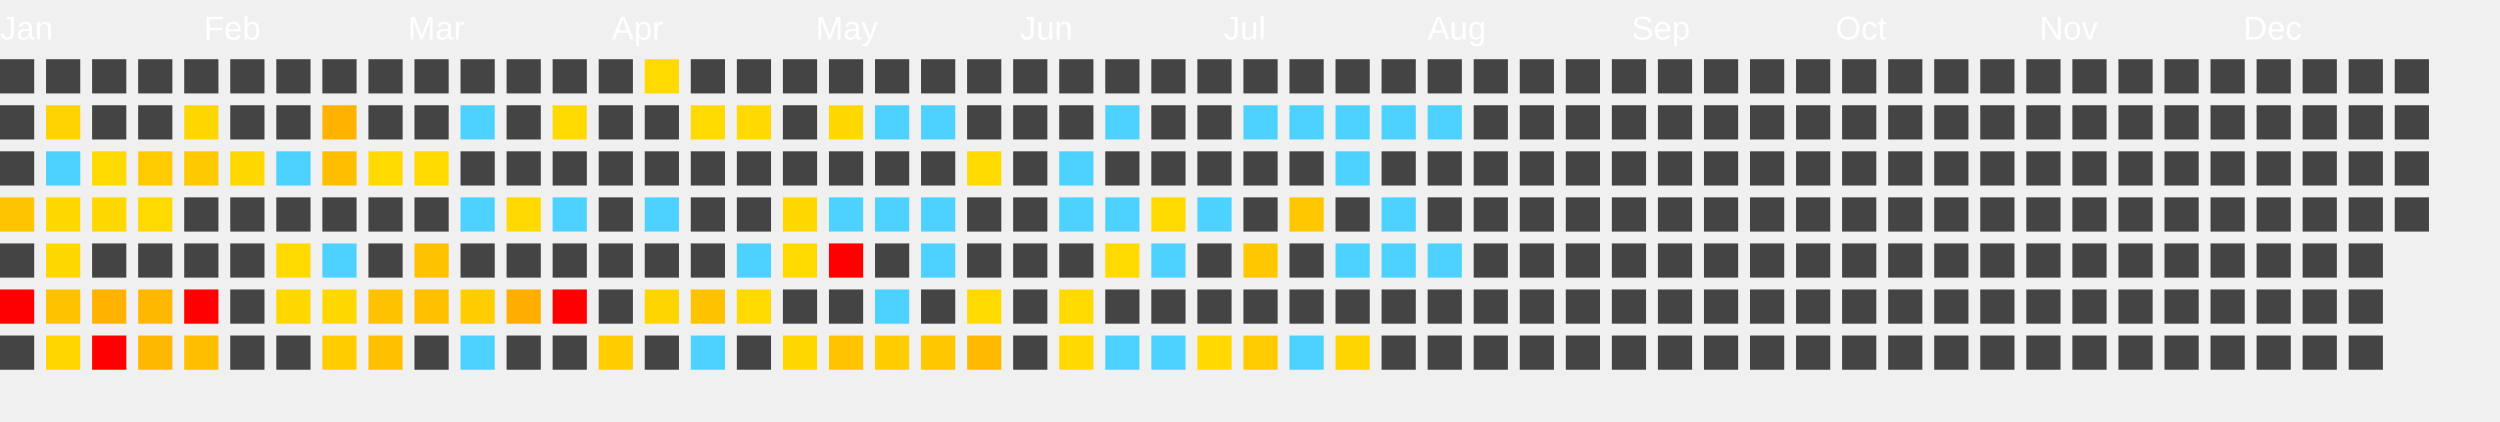
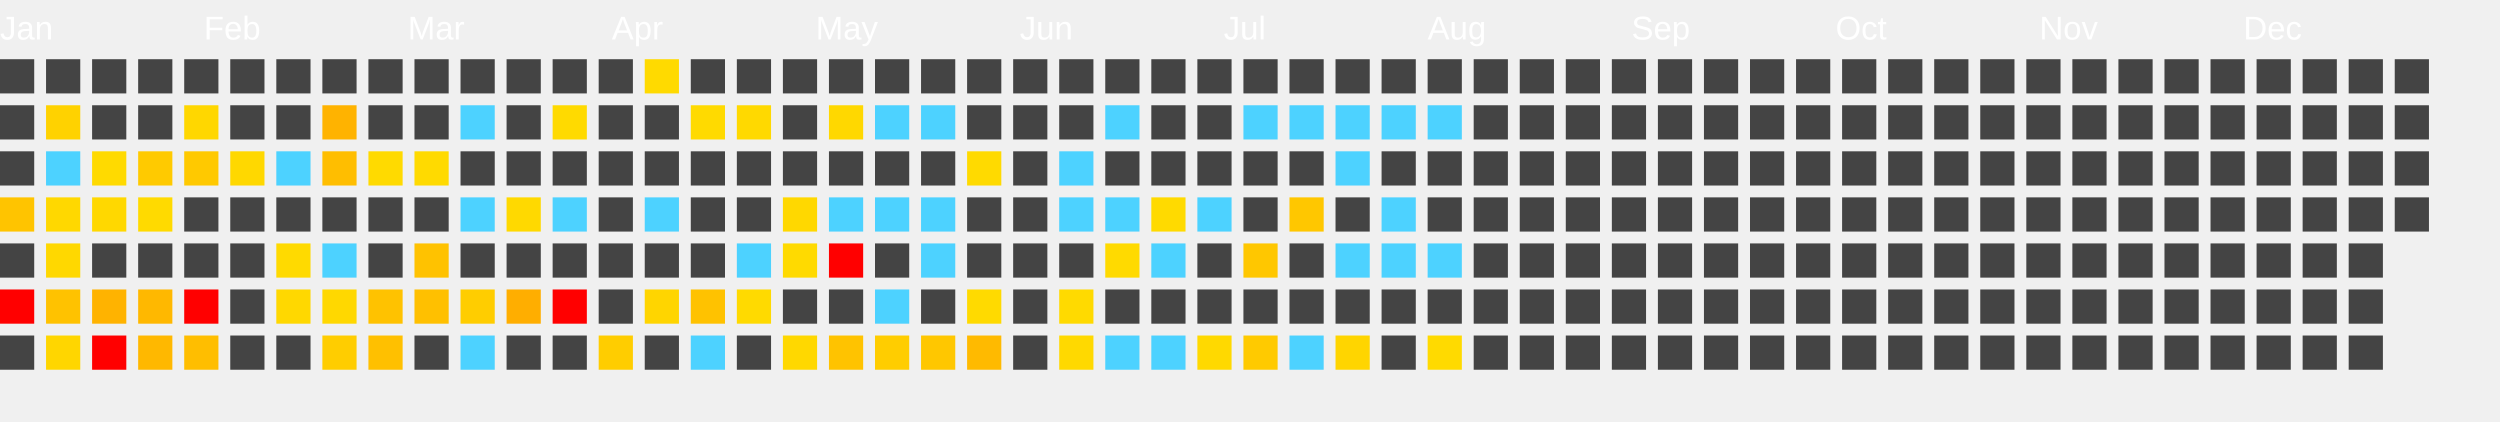
<svg xmlns="http://www.w3.org/2000/svg" baseProfile="full" height="32mm" version="1.1" viewBox="0,0,190,32" width="190mm">
  <defs />
  <rect fill="none" height="32" width="190" x="0" y="0" />
  <text fill="#FFFFFF" style="font-size:2.5px; font-family:Arial" x="0.0" y="3.0">Jan</text>
  <text fill="#FFFFFF" style="font-size:2.5px; font-family:Arial" x="15.5" y="3.0">Feb</text>
  <text fill="#FFFFFF" style="font-size:2.5px; font-family:Arial" x="31.0" y="3.0">Mar</text>
  <text fill="#FFFFFF" style="font-size:2.5px; font-family:Arial" x="46.5" y="3.0">Apr</text>
  <text fill="#FFFFFF" style="font-size:2.5px; font-family:Arial" x="62.0" y="3.0">May</text>
  <text fill="#FFFFFF" style="font-size:2.5px; font-family:Arial" x="77.5" y="3.0">Jun</text>
  <text fill="#FFFFFF" style="font-size:2.5px; font-family:Arial" x="93.0" y="3.0">Jul</text>
  <text fill="#FFFFFF" style="font-size:2.5px; font-family:Arial" x="108.5" y="3.0">Aug</text>
  <text fill="#FFFFFF" style="font-size:2.5px; font-family:Arial" x="124.0" y="3.0">Sep</text>
  <text fill="#FFFFFF" style="font-size:2.5px; font-family:Arial" x="139.5" y="3.0">Oct</text>
  <text fill="#FFFFFF" style="font-size:2.5px; font-family:Arial" x="155.0" y="3.0">Nov</text>
  <text fill="#FFFFFF" style="font-size:2.5px; font-family:Arial" x="170.5" y="3.0">Dec</text>
  <rect fill="#444444" height="2.6" width="2.6" x="0.0" y="4.5" />
  <rect fill="#444444" height="2.6" width="2.6" x="0.0" y="8.0" />
  <rect fill="#444444" height="2.6" width="2.6" x="0.0" y="11.5" />
  <rect fill="#ffc400" height="2.6" width="2.6" x="0.0" y="15.0" />
  <rect fill="#444444" height="2.6" width="2.6" x="0.0" y="18.5" />
  <rect fill="red" height="2.6" width="2.6" x="0.0" y="22.0" />
  <rect fill="#444444" height="2.6" width="2.6" x="0.0" y="25.5" />
  <rect fill="#444444" height="2.6" width="2.6" x="3.5" y="4.5" />
  <rect fill="#ffd200" height="2.6" width="2.6" x="3.5" y="8.0" />
  <rect fill="#4dd2ff" height="2.6" width="2.6" x="3.5" y="11.5" />
  <rect fill="#ffd800" height="2.6" width="2.6" x="3.5" y="15.0" />
  <rect fill="#ffd800" height="2.6" width="2.6" x="3.5" y="18.5" />
  <rect fill="#ffc200" height="2.6" width="2.6" x="3.5" y="22.0" />
  <rect fill="#ffd600" height="2.6" width="2.6" x="3.5" y="25.5" />
  <rect fill="#444444" height="2.6" width="2.6" x="7.0" y="4.5" />
  <rect fill="#444444" height="2.6" width="2.6" x="7.0" y="8.0" />
  <rect fill="#ffda00" height="2.6" width="2.6" x="7.0" y="11.5" />
  <rect fill="#ffd800" height="2.6" width="2.6" x="7.0" y="15.0" />
  <rect fill="#444444" height="2.6" width="2.6" x="7.0" y="18.5" />
  <rect fill="#ffb300" height="2.6" width="2.6" x="7.0" y="22.0" />
  <rect fill="red" height="2.6" width="2.6" x="7.0" y="25.5" />
  <rect fill="#444444" height="2.6" width="2.6" x="10.5" y="4.5" />
  <rect fill="#444444" height="2.6" width="2.6" x="10.5" y="8.0" />
  <rect fill="#ffca00" height="2.6" width="2.6" x="10.5" y="11.5" />
  <rect fill="#ffda00" height="2.6" width="2.6" x="10.5" y="15.0" />
  <rect fill="#444444" height="2.6" width="2.6" x="10.5" y="18.5" />
  <rect fill="#ffb800" height="2.6" width="2.6" x="10.5" y="22.0" />
  <rect fill="#ffb800" height="2.6" width="2.6" x="10.5" y="25.5" />
  <rect fill="#444444" height="2.6" width="2.6" x="14.0" y="4.5" />
  <rect fill="#ffd700" height="2.6" width="2.6" x="14.0" y="8.0" />
  <rect fill="#ffc900" height="2.6" width="2.6" x="14.0" y="11.5" />
  <rect fill="#444444" height="2.6" width="2.6" x="14.0" y="15.0" />
  <rect fill="#444444" height="2.6" width="2.6" x="14.0" y="18.5" />
  <rect fill="red" height="2.6" width="2.6" x="14.0" y="22.0" />
  <rect fill="#ffbe00" height="2.6" width="2.6" x="14.0" y="25.5" />
  <rect fill="#444444" height="2.6" width="2.6" x="17.5" y="4.5" />
  <rect fill="#444444" height="2.6" width="2.6" x="17.5" y="8.0" />
  <rect fill="#ffd800" height="2.6" width="2.6" x="17.5" y="11.5" />
  <rect fill="#444444" height="2.6" width="2.6" x="17.5" y="15.0" />
  <rect fill="#444444" height="2.6" width="2.6" x="17.5" y="18.5" />
  <rect fill="#444444" height="2.6" width="2.6" x="17.5" y="22.0" />
  <rect fill="#444444" height="2.6" width="2.6" x="17.5" y="25.5" />
  <rect fill="#444444" height="2.6" width="2.6" x="21.0" y="4.5" />
  <rect fill="#444444" height="2.6" width="2.6" x="21.0" y="8.0" />
  <rect fill="#4dd2ff" height="2.6" width="2.6" x="21.0" y="11.5" />
  <rect fill="#444444" height="2.6" width="2.6" x="21.0" y="15.0" />
  <rect fill="#ffda00" height="2.6" width="2.6" x="21.0" y="18.5" />
  <rect fill="#ffd800" height="2.6" width="2.6" x="21.0" y="22.0" />
  <rect fill="#444444" height="2.6" width="2.6" x="21.0" y="25.5" />
  <rect fill="#444444" height="2.6" width="2.6" x="24.5" y="4.5" />
  <rect fill="#ffb300" height="2.6" width="2.6" x="24.5" y="8.0" />
  <rect fill="#ffbe00" height="2.6" width="2.6" x="24.5" y="11.5" />
  <rect fill="#444444" height="2.6" width="2.6" x="24.5" y="15.0" />
  <rect fill="#4dd2ff" height="2.6" width="2.6" x="24.5" y="18.5" />
  <rect fill="#ffd800" height="2.6" width="2.6" x="24.5" y="22.0" />
  <rect fill="#ffcd00" height="2.6" width="2.6" x="24.5" y="25.5" />
  <rect fill="#444444" height="2.6" width="2.6" x="28.0" y="4.5" />
  <rect fill="#444444" height="2.6" width="2.6" x="28.0" y="8.0" />
  <rect fill="#ffda00" height="2.6" width="2.6" x="28.0" y="11.5" />
  <rect fill="#444444" height="2.6" width="2.6" x="28.0" y="15.0" />
  <rect fill="#444444" height="2.6" width="2.6" x="28.0" y="18.5" />
  <rect fill="#ffc200" height="2.6" width="2.6" x="28.0" y="22.0" />
  <rect fill="#ffc000" height="2.6" width="2.6" x="28.0" y="25.5" />
  <rect fill="#444444" height="2.6" width="2.6" x="31.5" y="4.5" />
  <rect fill="#444444" height="2.6" width="2.6" x="31.5" y="8.0" />
  <rect fill="#ffda00" height="2.6" width="2.6" x="31.5" y="11.5" />
  <rect fill="#444444" height="2.6" width="2.6" x="31.5" y="15.0" />
  <rect fill="#ffc200" height="2.6" width="2.6" x="31.5" y="18.5" />
  <rect fill="#ffc000" height="2.6" width="2.6" x="31.5" y="22.0" />
  <rect fill="#444444" height="2.6" width="2.6" x="31.5" y="25.5" />
  <rect fill="#444444" height="2.6" width="2.6" x="35.0" y="4.5" />
  <rect fill="#4dd2ff" height="2.6" width="2.6" x="35.0" y="8.0" />
  <rect fill="#444444" height="2.6" width="2.6" x="35.0" y="11.5" />
  <rect fill="#4dd2ff" height="2.6" width="2.6" x="35.0" y="15.0" />
  <rect fill="#444444" height="2.6" width="2.6" x="35.0" y="18.5" />
  <rect fill="#ffcd00" height="2.6" width="2.6" x="35.0" y="22.0" />
  <rect fill="#4dd2ff" height="2.6" width="2.6" x="35.0" y="25.5" />
  <rect fill="#444444" height="2.6" width="2.6" x="38.5" y="4.5" />
  <rect fill="#444444" height="2.6" width="2.6" x="38.5" y="8.0" />
  <rect fill="#444444" height="2.6" width="2.6" x="38.5" y="11.5" />
  <rect fill="#ffd900" height="2.6" width="2.6" x="38.5" y="15.0" />
  <rect fill="#444444" height="2.6" width="2.6" x="38.5" y="18.5" />
  <rect fill="#ffae00" height="2.6" width="2.6" x="38.5" y="22.0" />
  <rect fill="#444444" height="2.6" width="2.6" x="38.5" y="25.5" />
  <rect fill="#444444" height="2.6" width="2.6" x="42.0" y="4.5" />
  <rect fill="#ffda00" height="2.6" width="2.6" x="42.0" y="8.0" />
  <rect fill="#444444" height="2.6" width="2.6" x="42.0" y="11.5" />
  <rect fill="#4dd2ff" height="2.6" width="2.6" x="42.0" y="15.0" />
  <rect fill="#444444" height="2.6" width="2.6" x="42.0" y="18.5" />
  <rect fill="red" height="2.6" width="2.6" x="42.0" y="22.0" />
  <rect fill="#444444" height="2.6" width="2.6" x="42.0" y="25.5" />
  <rect fill="#444444" height="2.6" width="2.6" x="45.5" y="4.5" />
  <rect fill="#444444" height="2.6" width="2.6" x="45.5" y="8.0" />
  <rect fill="#444444" height="2.6" width="2.6" x="45.5" y="11.5" />
  <rect fill="#444444" height="2.6" width="2.6" x="45.5" y="15.0" />
  <rect fill="#444444" height="2.6" width="2.6" x="45.5" y="18.5" />
  <rect fill="#444444" height="2.6" width="2.6" x="45.5" y="22.0" />
  <rect fill="#ffcd00" height="2.6" width="2.6" x="45.5" y="25.5" />
  <rect fill="#ffda00" height="2.6" width="2.6" x="49.0" y="4.5" />
  <rect fill="#444444" height="2.6" width="2.6" x="49.0" y="8.0" />
  <rect fill="#444444" height="2.6" width="2.6" x="49.0" y="11.5" />
  <rect fill="#4dd2ff" height="2.6" width="2.6" x="49.0" y="15.0" />
  <rect fill="#444444" height="2.6" width="2.6" x="49.0" y="18.5" />
  <rect fill="#ffd500" height="2.6" width="2.6" x="49.0" y="22.0" />
  <rect fill="#444444" height="2.6" width="2.6" x="49.0" y="25.5" />
  <rect fill="#444444" height="2.6" width="2.6" x="52.5" y="4.5" />
  <rect fill="#ffda00" height="2.6" width="2.6" x="52.5" y="8.0" />
  <rect fill="#444444" height="2.6" width="2.6" x="52.5" y="11.5" />
  <rect fill="#444444" height="2.6" width="2.6" x="52.5" y="15.0" />
  <rect fill="#444444" height="2.6" width="2.6" x="52.5" y="18.5" />
  <rect fill="#ffc200" height="2.6" width="2.6" x="52.5" y="22.0" />
  <rect fill="#4dd2ff" height="2.6" width="2.6" x="52.5" y="25.5" />
  <rect fill="#444444" height="2.6" width="2.6" x="56.0" y="4.5" />
  <rect fill="#ffd900" height="2.6" width="2.6" x="56.0" y="8.0" />
  <rect fill="#444444" height="2.6" width="2.6" x="56.0" y="11.5" />
  <rect fill="#444444" height="2.6" width="2.6" x="56.0" y="15.0" />
  <rect fill="#4dd2ff" height="2.6" width="2.6" x="56.0" y="18.5" />
  <rect fill="#ffda00" height="2.6" width="2.6" x="56.0" y="22.0" />
  <rect fill="#444444" height="2.6" width="2.6" x="56.0" y="25.5" />
  <rect fill="#444444" height="2.6" width="2.6" x="59.5" y="4.5" />
  <rect fill="#444444" height="2.6" width="2.6" x="59.5" y="8.0" />
  <rect fill="#444444" height="2.6" width="2.6" x="59.5" y="11.5" />
  <rect fill="#ffd800" height="2.6" width="2.6" x="59.5" y="15.0" />
  <rect fill="#ffda00" height="2.6" width="2.6" x="59.5" y="18.5" />
  <rect fill="#444444" height="2.6" width="2.6" x="59.5" y="22.0" />
  <rect fill="#ffd800" height="2.6" width="2.6" x="59.5" y="25.5" />
  <rect fill="#444444" height="2.6" width="2.6" x="63.0" y="4.5" />
  <rect fill="#ffd800" height="2.6" width="2.6" x="63.0" y="8.0" />
  <rect fill="#444444" height="2.6" width="2.6" x="63.0" y="11.5" />
  <rect fill="#4dd2ff" height="2.6" width="2.6" x="63.0" y="15.0" />
  <rect fill="red" height="2.6" width="2.6" x="63.0" y="18.5" />
  <rect fill="#444444" height="2.6" width="2.6" x="63.0" y="22.0" />
  <rect fill="#ffc300" height="2.6" width="2.6" x="63.0" y="25.5" />
  <rect fill="#444444" height="2.6" width="2.6" x="66.5" y="4.5" />
  <rect fill="#4dd2ff" height="2.6" width="2.6" x="66.5" y="8.0" />
  <rect fill="#444444" height="2.6" width="2.6" x="66.5" y="11.5" />
  <rect fill="#4dd2ff" height="2.6" width="2.6" x="66.5" y="15.0" />
  <rect fill="#444444" height="2.6" width="2.6" x="66.5" y="18.5" />
  <rect fill="#4dd2ff" height="2.6" width="2.6" x="66.5" y="22.0" />
  <rect fill="#ffcd00" height="2.6" width="2.6" x="66.5" y="25.5" />
  <rect fill="#444444" height="2.6" width="2.6" x="70.0" y="4.5" />
  <rect fill="#4dd2ff" height="2.6" width="2.6" x="70.0" y="8.0" />
  <rect fill="#444444" height="2.6" width="2.6" x="70.0" y="11.5" />
  <rect fill="#4dd2ff" height="2.6" width="2.6" x="70.0" y="15.0" />
  <rect fill="#4dd2ff" height="2.6" width="2.6" x="70.0" y="18.5" />
  <rect fill="#444444" height="2.6" width="2.6" x="70.0" y="22.0" />
  <rect fill="#ffc700" height="2.6" width="2.6" x="70.0" y="25.5" />
  <rect fill="#444444" height="2.6" width="2.6" x="73.5" y="4.5" />
  <rect fill="#444444" height="2.6" width="2.6" x="73.5" y="8.0" />
  <rect fill="#ffda00" height="2.6" width="2.6" x="73.5" y="11.5" />
  <rect fill="#444444" height="2.6" width="2.6" x="73.5" y="15.0" />
  <rect fill="#444444" height="2.6" width="2.6" x="73.5" y="18.5" />
  <rect fill="#ffda00" height="2.6" width="2.6" x="73.5" y="22.0" />
  <rect fill="#ffba00" height="2.6" width="2.6" x="73.5" y="25.5" />
  <rect fill="#444444" height="2.6" width="2.6" x="77.0" y="4.5" />
  <rect fill="#444444" height="2.6" width="2.6" x="77.0" y="8.0" />
  <rect fill="#444444" height="2.6" width="2.6" x="77.0" y="11.5" />
  <rect fill="#444444" height="2.6" width="2.6" x="77.0" y="15.0" />
  <rect fill="#444444" height="2.6" width="2.6" x="77.0" y="18.5" />
  <rect fill="#444444" height="2.6" width="2.6" x="77.0" y="22.0" />
  <rect fill="#444444" height="2.6" width="2.6" x="77.0" y="25.5" />
  <rect fill="#444444" height="2.6" width="2.6" x="80.5" y="4.5" />
  <rect fill="#444444" height="2.6" width="2.6" x="80.5" y="8.0" />
  <rect fill="#4dd2ff" height="2.6" width="2.6" x="80.5" y="11.5" />
  <rect fill="#4dd2ff" height="2.6" width="2.6" x="80.5" y="15.0" />
  <rect fill="#444444" height="2.6" width="2.6" x="80.5" y="18.5" />
  <rect fill="#ffda00" height="2.6" width="2.6" x="80.5" y="22.0" />
  <rect fill="#ffd900" height="2.6" width="2.6" x="80.5" y="25.5" />
  <rect fill="#444444" height="2.6" width="2.6" x="84.0" y="4.5" />
  <rect fill="#4dd2ff" height="2.6" width="2.6" x="84.0" y="8.0" />
  <rect fill="#444444" height="2.6" width="2.6" x="84.0" y="11.5" />
  <rect fill="#4dd2ff" height="2.6" width="2.6" x="84.0" y="15.0" />
  <rect fill="#ffda00" height="2.6" width="2.6" x="84.0" y="18.5" />
  <rect fill="#444444" height="2.6" width="2.6" x="84.0" y="22.0" />
  <rect fill="#4dd2ff" height="2.6" width="2.6" x="84.0" y="25.5" />
  <rect fill="#444444" height="2.6" width="2.6" x="87.5" y="4.5" />
  <rect fill="#444444" height="2.6" width="2.6" x="87.5" y="8.0" />
  <rect fill="#444444" height="2.6" width="2.6" x="87.5" y="11.5" />
  <rect fill="#ffda00" height="2.6" width="2.6" x="87.5" y="15.0" />
  <rect fill="#4dd2ff" height="2.6" width="2.6" x="87.5" y="18.5" />
  <rect fill="#444444" height="2.6" width="2.6" x="87.5" y="22.0" />
  <rect fill="#4dd2ff" height="2.6" width="2.6" x="87.5" y="25.5" />
  <rect fill="#444444" height="2.6" width="2.6" x="91.0" y="4.5" />
  <rect fill="#444444" height="2.6" width="2.6" x="91.0" y="8.0" />
  <rect fill="#444444" height="2.6" width="2.6" x="91.0" y="11.5" />
  <rect fill="#4dd2ff" height="2.6" width="2.6" x="91.0" y="15.0" />
  <rect fill="#444444" height="2.6" width="2.6" x="91.0" y="18.5" />
  <rect fill="#444444" height="2.6" width="2.6" x="91.0" y="22.0" />
  <rect fill="#ffd900" height="2.6" width="2.6" x="91.0" y="25.5" />
  <rect fill="#444444" height="2.6" width="2.6" x="94.5" y="4.5" />
  <rect fill="#4dd2ff" height="2.6" width="2.6" x="94.5" y="8.0" />
  <rect fill="#444444" height="2.6" width="2.6" x="94.5" y="11.5" />
  <rect fill="#444444" height="2.6" width="2.6" x="94.5" y="15.0" />
  <rect fill="#ffc700" height="2.6" width="2.6" x="94.5" y="18.5" />
  <rect fill="#444444" height="2.6" width="2.6" x="94.5" y="22.0" />
  <rect fill="#ffca00" height="2.6" width="2.6" x="94.5" y="25.5" />
  <rect fill="#444444" height="2.6" width="2.6" x="98.0" y="4.5" />
  <rect fill="#4dd2ff" height="2.6" width="2.6" x="98.0" y="8.0" />
  <rect fill="#444444" height="2.6" width="2.6" x="98.0" y="11.5" />
  <rect fill="#ffc700" height="2.6" width="2.6" x="98.0" y="15.0" />
  <rect fill="#444444" height="2.6" width="2.6" x="98.0" y="18.5" />
  <rect fill="#444444" height="2.6" width="2.6" x="98.0" y="22.0" />
  <rect fill="#4dd2ff" height="2.6" width="2.6" x="98.0" y="25.5" />
  <rect fill="#444444" height="2.6" width="2.6" x="101.5" y="4.5" />
  <rect fill="#4dd2ff" height="2.6" width="2.6" x="101.5" y="8.0" />
  <rect fill="#4dd2ff" height="2.6" width="2.6" x="101.5" y="11.5" />
  <rect fill="#444444" height="2.6" width="2.6" x="101.5" y="15.0" />
  <rect fill="#4dd2ff" height="2.6" width="2.6" x="101.5" y="18.5" />
  <rect fill="#444444" height="2.6" width="2.6" x="101.5" y="22.0" />
  <rect fill="#ffd500" height="2.6" width="2.6" x="101.5" y="25.5" />
  <rect fill="#444444" height="2.6" width="2.6" x="105.0" y="4.5" />
  <rect fill="#4dd2ff" height="2.6" width="2.6" x="105.0" y="8.0" />
  <rect fill="#444444" height="2.6" width="2.6" x="105.0" y="11.5" />
  <rect fill="#4dd2ff" height="2.6" width="2.6" x="105.0" y="15.0" />
  <rect fill="#4dd2ff" height="2.6" width="2.6" x="105.0" y="18.5" />
  <rect fill="#444444" height="2.6" width="2.6" x="105.0" y="22.0" />
  <rect fill="#444444" height="2.6" width="2.6" x="105.0" y="25.5" />
  <rect fill="#444444" height="2.6" width="2.6" x="108.5" y="4.5" />
  <rect fill="#4dd2ff" height="2.6" width="2.6" x="108.5" y="8.0" />
  <rect fill="#444444" height="2.6" width="2.6" x="108.5" y="11.5" />
  <rect fill="#444444" height="2.6" width="2.6" x="108.5" y="15.0" />
  <rect fill="#4dd2ff" height="2.6" width="2.6" x="108.5" y="18.5" />
  <rect fill="#444444" height="2.6" width="2.6" x="108.5" y="22.0" />
-   <rect fill="#444444" height="2.6" width="2.6" x="108.5" y="25.5" />
+   <rect fill="#ffda00" height="2.6" width="2.6" x="108.5" y="25.5" />
  <rect fill="#444444" height="2.6" width="2.6" x="112.0" y="4.5" />
  <rect fill="#444444" height="2.6" width="2.6" x="112.0" y="8.0" />
  <rect fill="#444444" height="2.6" width="2.6" x="112.0" y="11.5" />
  <rect fill="#444444" height="2.6" width="2.6" x="112.0" y="15.0" />
  <rect fill="#444444" height="2.6" width="2.6" x="112.0" y="18.5" />
  <rect fill="#444444" height="2.6" width="2.6" x="112.0" y="22.0" />
  <rect fill="#444444" height="2.6" width="2.6" x="112.0" y="25.5" />
  <rect fill="#444444" height="2.6" width="2.6" x="115.5" y="4.5" />
  <rect fill="#444444" height="2.6" width="2.6" x="115.5" y="8.0" />
  <rect fill="#444444" height="2.6" width="2.6" x="115.5" y="11.5" />
  <rect fill="#444444" height="2.6" width="2.6" x="115.5" y="15.0" />
  <rect fill="#444444" height="2.6" width="2.6" x="115.5" y="18.5" />
  <rect fill="#444444" height="2.6" width="2.6" x="115.5" y="22.0" />
  <rect fill="#444444" height="2.6" width="2.6" x="115.5" y="25.5" />
  <rect fill="#444444" height="2.6" width="2.6" x="119.0" y="4.5" />
  <rect fill="#444444" height="2.6" width="2.6" x="119.0" y="8.0" />
  <rect fill="#444444" height="2.6" width="2.6" x="119.0" y="11.5" />
  <rect fill="#444444" height="2.6" width="2.6" x="119.0" y="15.0" />
  <rect fill="#444444" height="2.6" width="2.6" x="119.0" y="18.5" />
  <rect fill="#444444" height="2.6" width="2.6" x="119.0" y="22.0" />
  <rect fill="#444444" height="2.6" width="2.6" x="119.0" y="25.5" />
  <rect fill="#444444" height="2.6" width="2.6" x="122.5" y="4.5" />
  <rect fill="#444444" height="2.6" width="2.6" x="122.5" y="8.0" />
  <rect fill="#444444" height="2.6" width="2.6" x="122.5" y="11.5" />
  <rect fill="#444444" height="2.6" width="2.6" x="122.5" y="15.0" />
  <rect fill="#444444" height="2.6" width="2.6" x="122.5" y="18.5" />
  <rect fill="#444444" height="2.6" width="2.6" x="122.5" y="22.0" />
  <rect fill="#444444" height="2.6" width="2.6" x="122.5" y="25.5" />
  <rect fill="#444444" height="2.6" width="2.6" x="126.0" y="4.5" />
  <rect fill="#444444" height="2.6" width="2.6" x="126.0" y="8.0" />
  <rect fill="#444444" height="2.6" width="2.6" x="126.0" y="11.5" />
  <rect fill="#444444" height="2.6" width="2.6" x="126.0" y="15.0" />
  <rect fill="#444444" height="2.6" width="2.6" x="126.0" y="18.5" />
  <rect fill="#444444" height="2.6" width="2.6" x="126.0" y="22.0" />
  <rect fill="#444444" height="2.6" width="2.6" x="126.0" y="25.5" />
  <rect fill="#444444" height="2.6" width="2.6" x="129.5" y="4.5" />
  <rect fill="#444444" height="2.6" width="2.6" x="129.5" y="8.0" />
  <rect fill="#444444" height="2.6" width="2.6" x="129.5" y="11.5" />
  <rect fill="#444444" height="2.6" width="2.6" x="129.5" y="15.0" />
  <rect fill="#444444" height="2.6" width="2.6" x="129.5" y="18.5" />
  <rect fill="#444444" height="2.6" width="2.6" x="129.5" y="22.0" />
  <rect fill="#444444" height="2.6" width="2.6" x="129.5" y="25.5" />
  <rect fill="#444444" height="2.6" width="2.6" x="133.0" y="4.5" />
  <rect fill="#444444" height="2.6" width="2.6" x="133.0" y="8.0" />
  <rect fill="#444444" height="2.6" width="2.6" x="133.0" y="11.5" />
  <rect fill="#444444" height="2.6" width="2.6" x="133.0" y="15.0" />
  <rect fill="#444444" height="2.6" width="2.6" x="133.0" y="18.5" />
  <rect fill="#444444" height="2.6" width="2.6" x="133.0" y="22.0" />
  <rect fill="#444444" height="2.6" width="2.6" x="133.0" y="25.5" />
  <rect fill="#444444" height="2.6" width="2.6" x="136.5" y="4.5" />
  <rect fill="#444444" height="2.6" width="2.6" x="136.5" y="8.0" />
  <rect fill="#444444" height="2.6" width="2.6" x="136.5" y="11.5" />
  <rect fill="#444444" height="2.6" width="2.6" x="136.5" y="15.0" />
  <rect fill="#444444" height="2.6" width="2.6" x="136.5" y="18.5" />
  <rect fill="#444444" height="2.6" width="2.6" x="136.5" y="22.0" />
  <rect fill="#444444" height="2.6" width="2.6" x="136.5" y="25.5" />
  <rect fill="#444444" height="2.6" width="2.6" x="140.0" y="4.5" />
  <rect fill="#444444" height="2.6" width="2.6" x="140.0" y="8.0" />
  <rect fill="#444444" height="2.6" width="2.6" x="140.0" y="11.5" />
  <rect fill="#444444" height="2.6" width="2.6" x="140.0" y="15.0" />
  <rect fill="#444444" height="2.6" width="2.6" x="140.0" y="18.5" />
  <rect fill="#444444" height="2.6" width="2.6" x="140.0" y="22.0" />
  <rect fill="#444444" height="2.6" width="2.6" x="140.0" y="25.5" />
  <rect fill="#444444" height="2.6" width="2.6" x="143.5" y="4.5" />
  <rect fill="#444444" height="2.6" width="2.6" x="143.5" y="8.0" />
  <rect fill="#444444" height="2.6" width="2.6" x="143.5" y="11.5" />
  <rect fill="#444444" height="2.6" width="2.6" x="143.5" y="15.0" />
  <rect fill="#444444" height="2.6" width="2.6" x="143.5" y="18.5" />
  <rect fill="#444444" height="2.6" width="2.6" x="143.5" y="22.0" />
  <rect fill="#444444" height="2.6" width="2.6" x="143.5" y="25.5" />
  <rect fill="#444444" height="2.6" width="2.6" x="147.0" y="4.5" />
  <rect fill="#444444" height="2.6" width="2.6" x="147.0" y="8.0" />
  <rect fill="#444444" height="2.6" width="2.6" x="147.0" y="11.5" />
  <rect fill="#444444" height="2.6" width="2.6" x="147.0" y="15.0" />
  <rect fill="#444444" height="2.6" width="2.6" x="147.0" y="18.5" />
  <rect fill="#444444" height="2.6" width="2.6" x="147.0" y="22.0" />
  <rect fill="#444444" height="2.6" width="2.6" x="147.0" y="25.5" />
  <rect fill="#444444" height="2.6" width="2.6" x="150.5" y="4.5" />
  <rect fill="#444444" height="2.6" width="2.6" x="150.5" y="8.0" />
  <rect fill="#444444" height="2.6" width="2.6" x="150.5" y="11.5" />
  <rect fill="#444444" height="2.6" width="2.6" x="150.5" y="15.0" />
  <rect fill="#444444" height="2.6" width="2.6" x="150.5" y="18.5" />
  <rect fill="#444444" height="2.6" width="2.6" x="150.5" y="22.0" />
  <rect fill="#444444" height="2.6" width="2.6" x="150.5" y="25.5" />
  <rect fill="#444444" height="2.6" width="2.6" x="154.0" y="4.5" />
  <rect fill="#444444" height="2.6" width="2.6" x="154.0" y="8.0" />
  <rect fill="#444444" height="2.6" width="2.6" x="154.0" y="11.5" />
  <rect fill="#444444" height="2.6" width="2.6" x="154.0" y="15.0" />
  <rect fill="#444444" height="2.6" width="2.6" x="154.0" y="18.5" />
  <rect fill="#444444" height="2.6" width="2.6" x="154.0" y="22.0" />
  <rect fill="#444444" height="2.6" width="2.6" x="154.0" y="25.5" />
  <rect fill="#444444" height="2.6" width="2.6" x="157.5" y="4.5" />
  <rect fill="#444444" height="2.6" width="2.6" x="157.5" y="8.0" />
  <rect fill="#444444" height="2.6" width="2.6" x="157.5" y="11.5" />
  <rect fill="#444444" height="2.6" width="2.6" x="157.5" y="15.0" />
  <rect fill="#444444" height="2.6" width="2.6" x="157.5" y="18.5" />
  <rect fill="#444444" height="2.6" width="2.6" x="157.5" y="22.0" />
  <rect fill="#444444" height="2.6" width="2.6" x="157.5" y="25.5" />
  <rect fill="#444444" height="2.6" width="2.6" x="161.0" y="4.5" />
  <rect fill="#444444" height="2.6" width="2.6" x="161.0" y="8.0" />
  <rect fill="#444444" height="2.6" width="2.6" x="161.0" y="11.5" />
  <rect fill="#444444" height="2.6" width="2.6" x="161.0" y="15.0" />
  <rect fill="#444444" height="2.6" width="2.6" x="161.0" y="18.5" />
  <rect fill="#444444" height="2.6" width="2.6" x="161.0" y="22.0" />
  <rect fill="#444444" height="2.6" width="2.6" x="161.0" y="25.5" />
  <rect fill="#444444" height="2.6" width="2.6" x="164.5" y="4.5" />
  <rect fill="#444444" height="2.6" width="2.6" x="164.5" y="8.0" />
  <rect fill="#444444" height="2.6" width="2.6" x="164.5" y="11.5" />
  <rect fill="#444444" height="2.6" width="2.6" x="164.5" y="15.0" />
  <rect fill="#444444" height="2.6" width="2.6" x="164.5" y="18.5" />
  <rect fill="#444444" height="2.6" width="2.6" x="164.5" y="22.0" />
  <rect fill="#444444" height="2.6" width="2.6" x="164.5" y="25.5" />
  <rect fill="#444444" height="2.6" width="2.6" x="168.0" y="4.5" />
  <rect fill="#444444" height="2.6" width="2.6" x="168.0" y="8.0" />
  <rect fill="#444444" height="2.6" width="2.6" x="168.0" y="11.5" />
  <rect fill="#444444" height="2.6" width="2.6" x="168.0" y="15.0" />
  <rect fill="#444444" height="2.6" width="2.6" x="168.0" y="18.5" />
  <rect fill="#444444" height="2.6" width="2.6" x="168.0" y="22.0" />
  <rect fill="#444444" height="2.6" width="2.6" x="168.0" y="25.5" />
  <rect fill="#444444" height="2.6" width="2.6" x="171.5" y="4.5" />
  <rect fill="#444444" height="2.6" width="2.6" x="171.5" y="8.0" />
  <rect fill="#444444" height="2.6" width="2.6" x="171.5" y="11.5" />
  <rect fill="#444444" height="2.6" width="2.6" x="171.5" y="15.0" />
  <rect fill="#444444" height="2.6" width="2.6" x="171.5" y="18.5" />
  <rect fill="#444444" height="2.6" width="2.6" x="171.5" y="22.0" />
  <rect fill="#444444" height="2.6" width="2.6" x="171.5" y="25.5" />
  <rect fill="#444444" height="2.6" width="2.6" x="175.0" y="4.5" />
  <rect fill="#444444" height="2.6" width="2.6" x="175.0" y="8.0" />
  <rect fill="#444444" height="2.6" width="2.6" x="175.0" y="11.5" />
  <rect fill="#444444" height="2.6" width="2.6" x="175.0" y="15.0" />
  <rect fill="#444444" height="2.6" width="2.6" x="175.0" y="18.5" />
  <rect fill="#444444" height="2.6" width="2.6" x="175.0" y="22.0" />
  <rect fill="#444444" height="2.6" width="2.6" x="175.0" y="25.5" />
  <rect fill="#444444" height="2.6" width="2.6" x="178.5" y="4.5" />
  <rect fill="#444444" height="2.6" width="2.6" x="178.5" y="8.0" />
  <rect fill="#444444" height="2.6" width="2.6" x="178.5" y="11.5" />
  <rect fill="#444444" height="2.6" width="2.6" x="178.5" y="15.0" />
  <rect fill="#444444" height="2.6" width="2.6" x="178.5" y="18.5" />
  <rect fill="#444444" height="2.6" width="2.6" x="178.5" y="22.0" />
  <rect fill="#444444" height="2.6" width="2.6" x="178.5" y="25.5" />
  <rect fill="#444444" height="2.6" width="2.6" x="182.0" y="4.5" />
  <rect fill="#444444" height="2.6" width="2.6" x="182.0" y="8.0" />
  <rect fill="#444444" height="2.6" width="2.6" x="182.0" y="11.5" />
  <rect fill="#444444" height="2.6" width="2.6" x="182.0" y="15.0" />
</svg>
